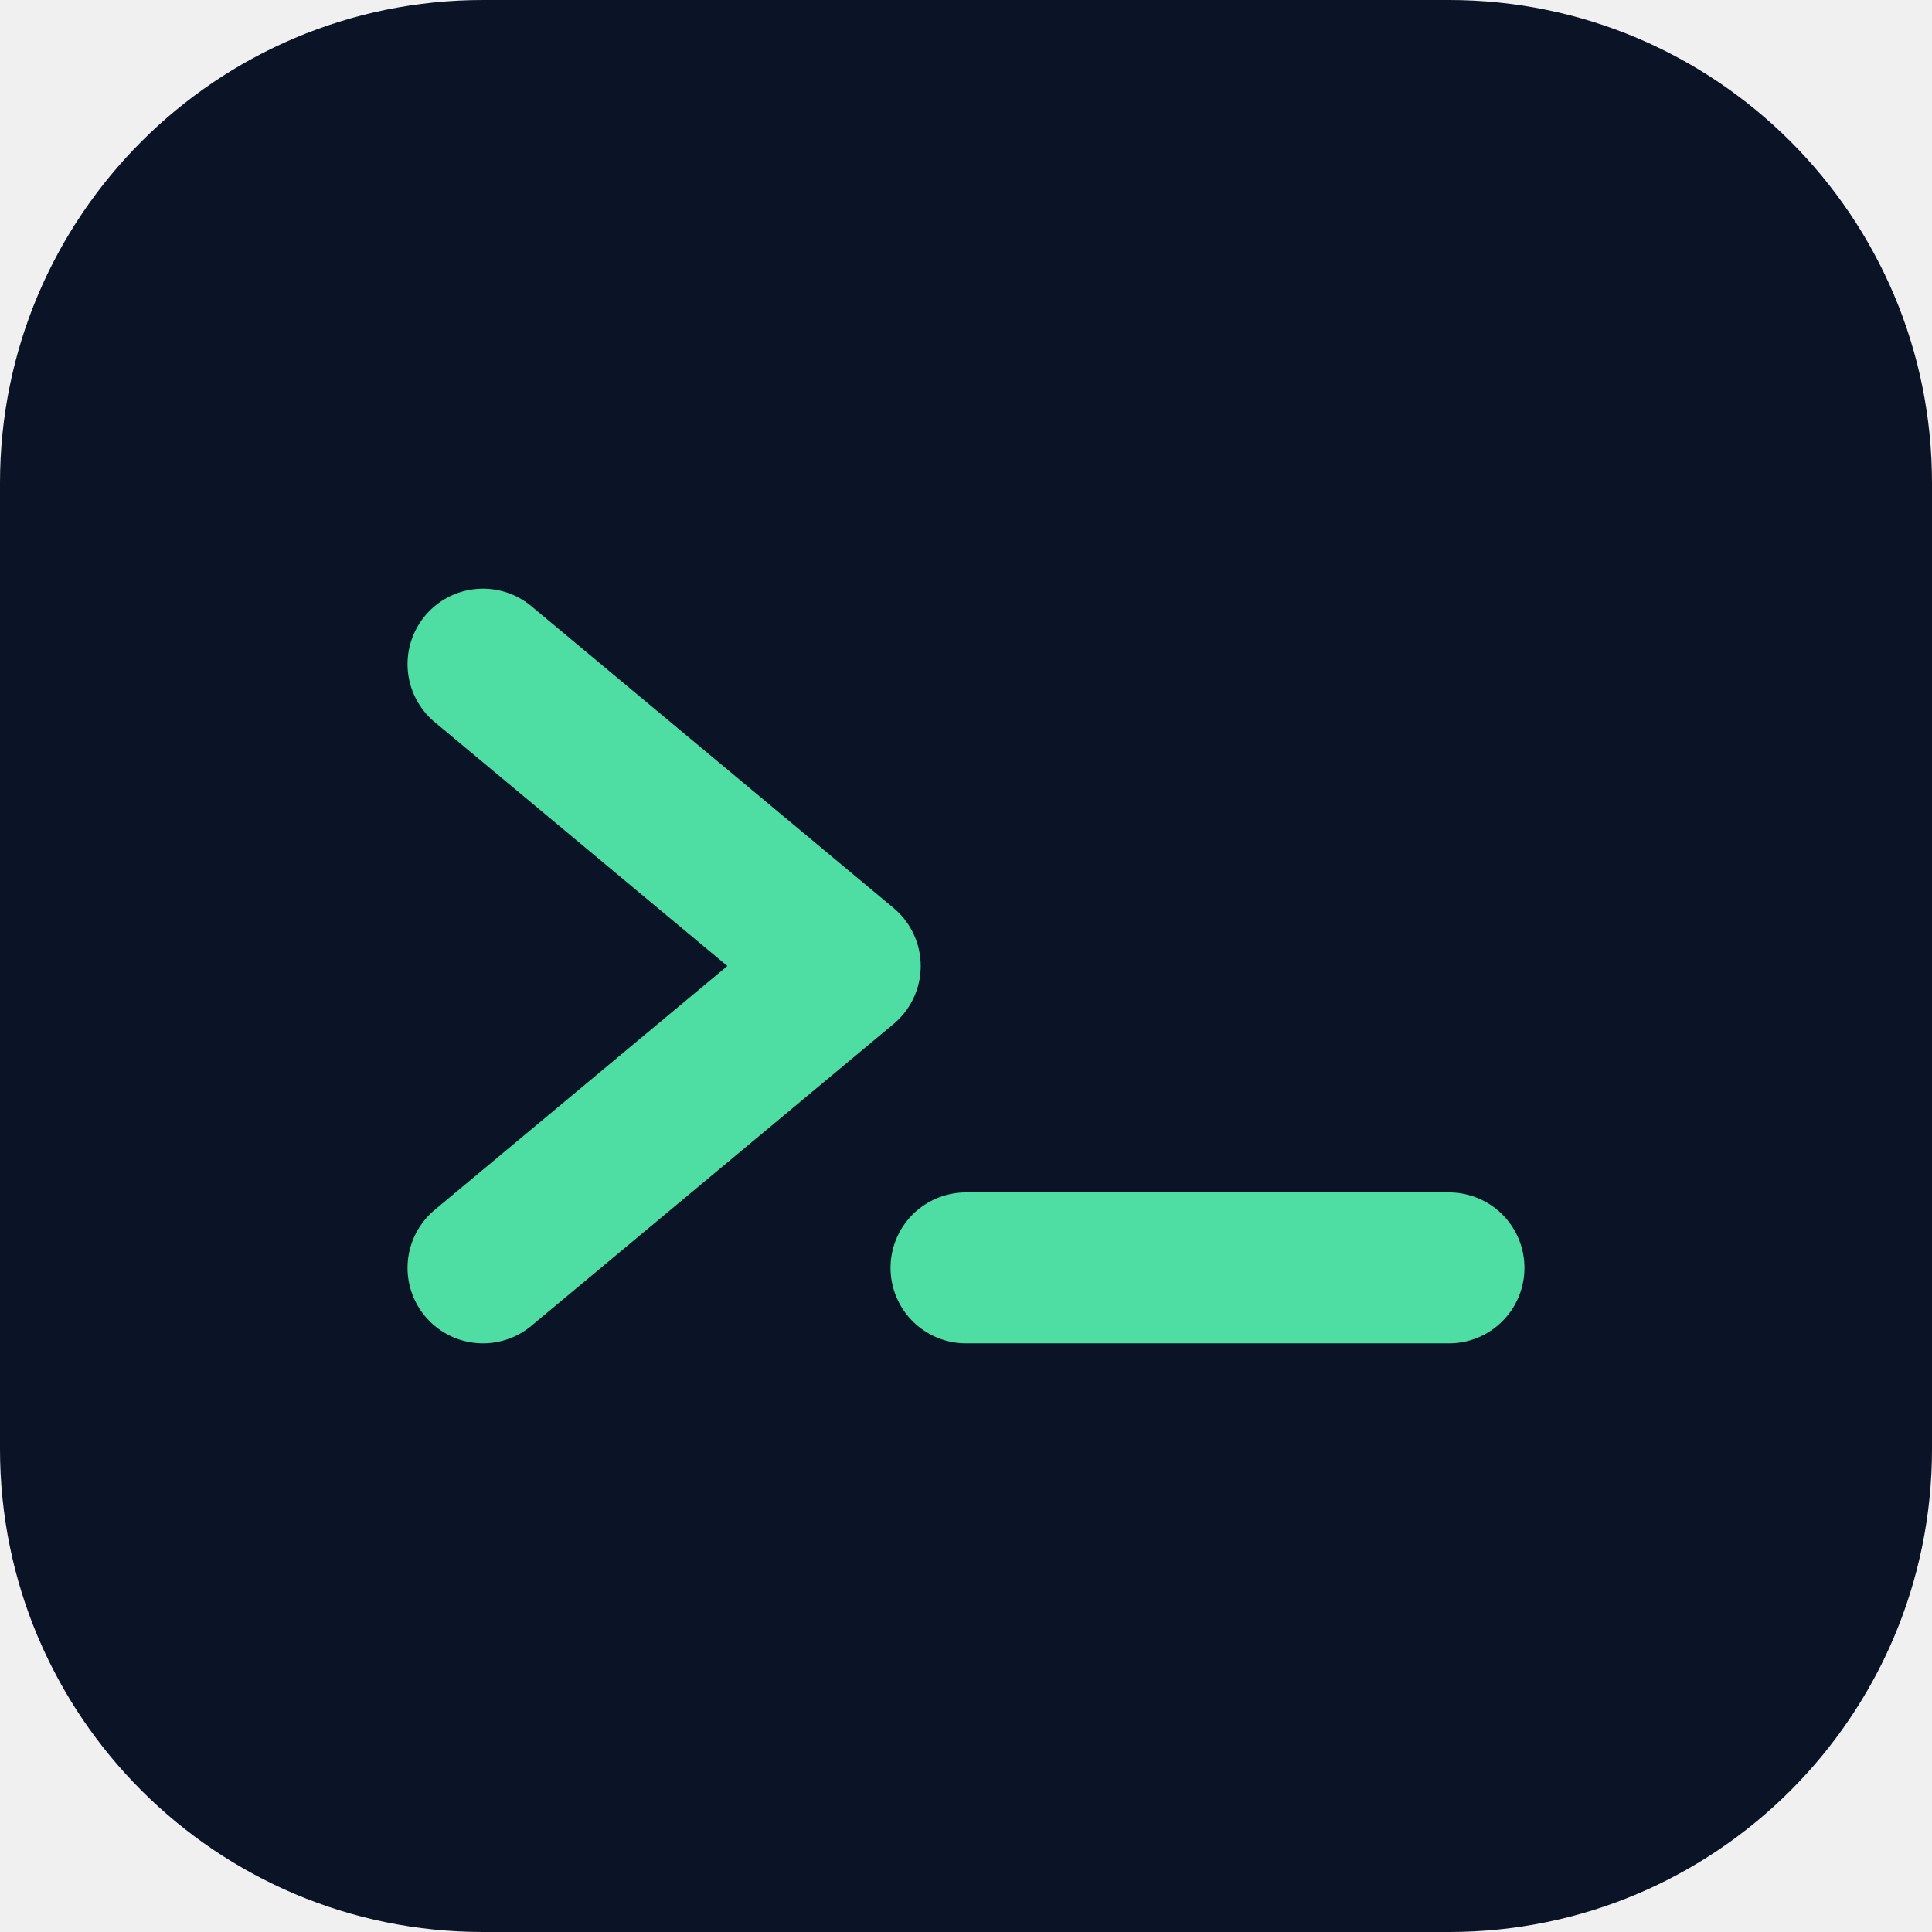
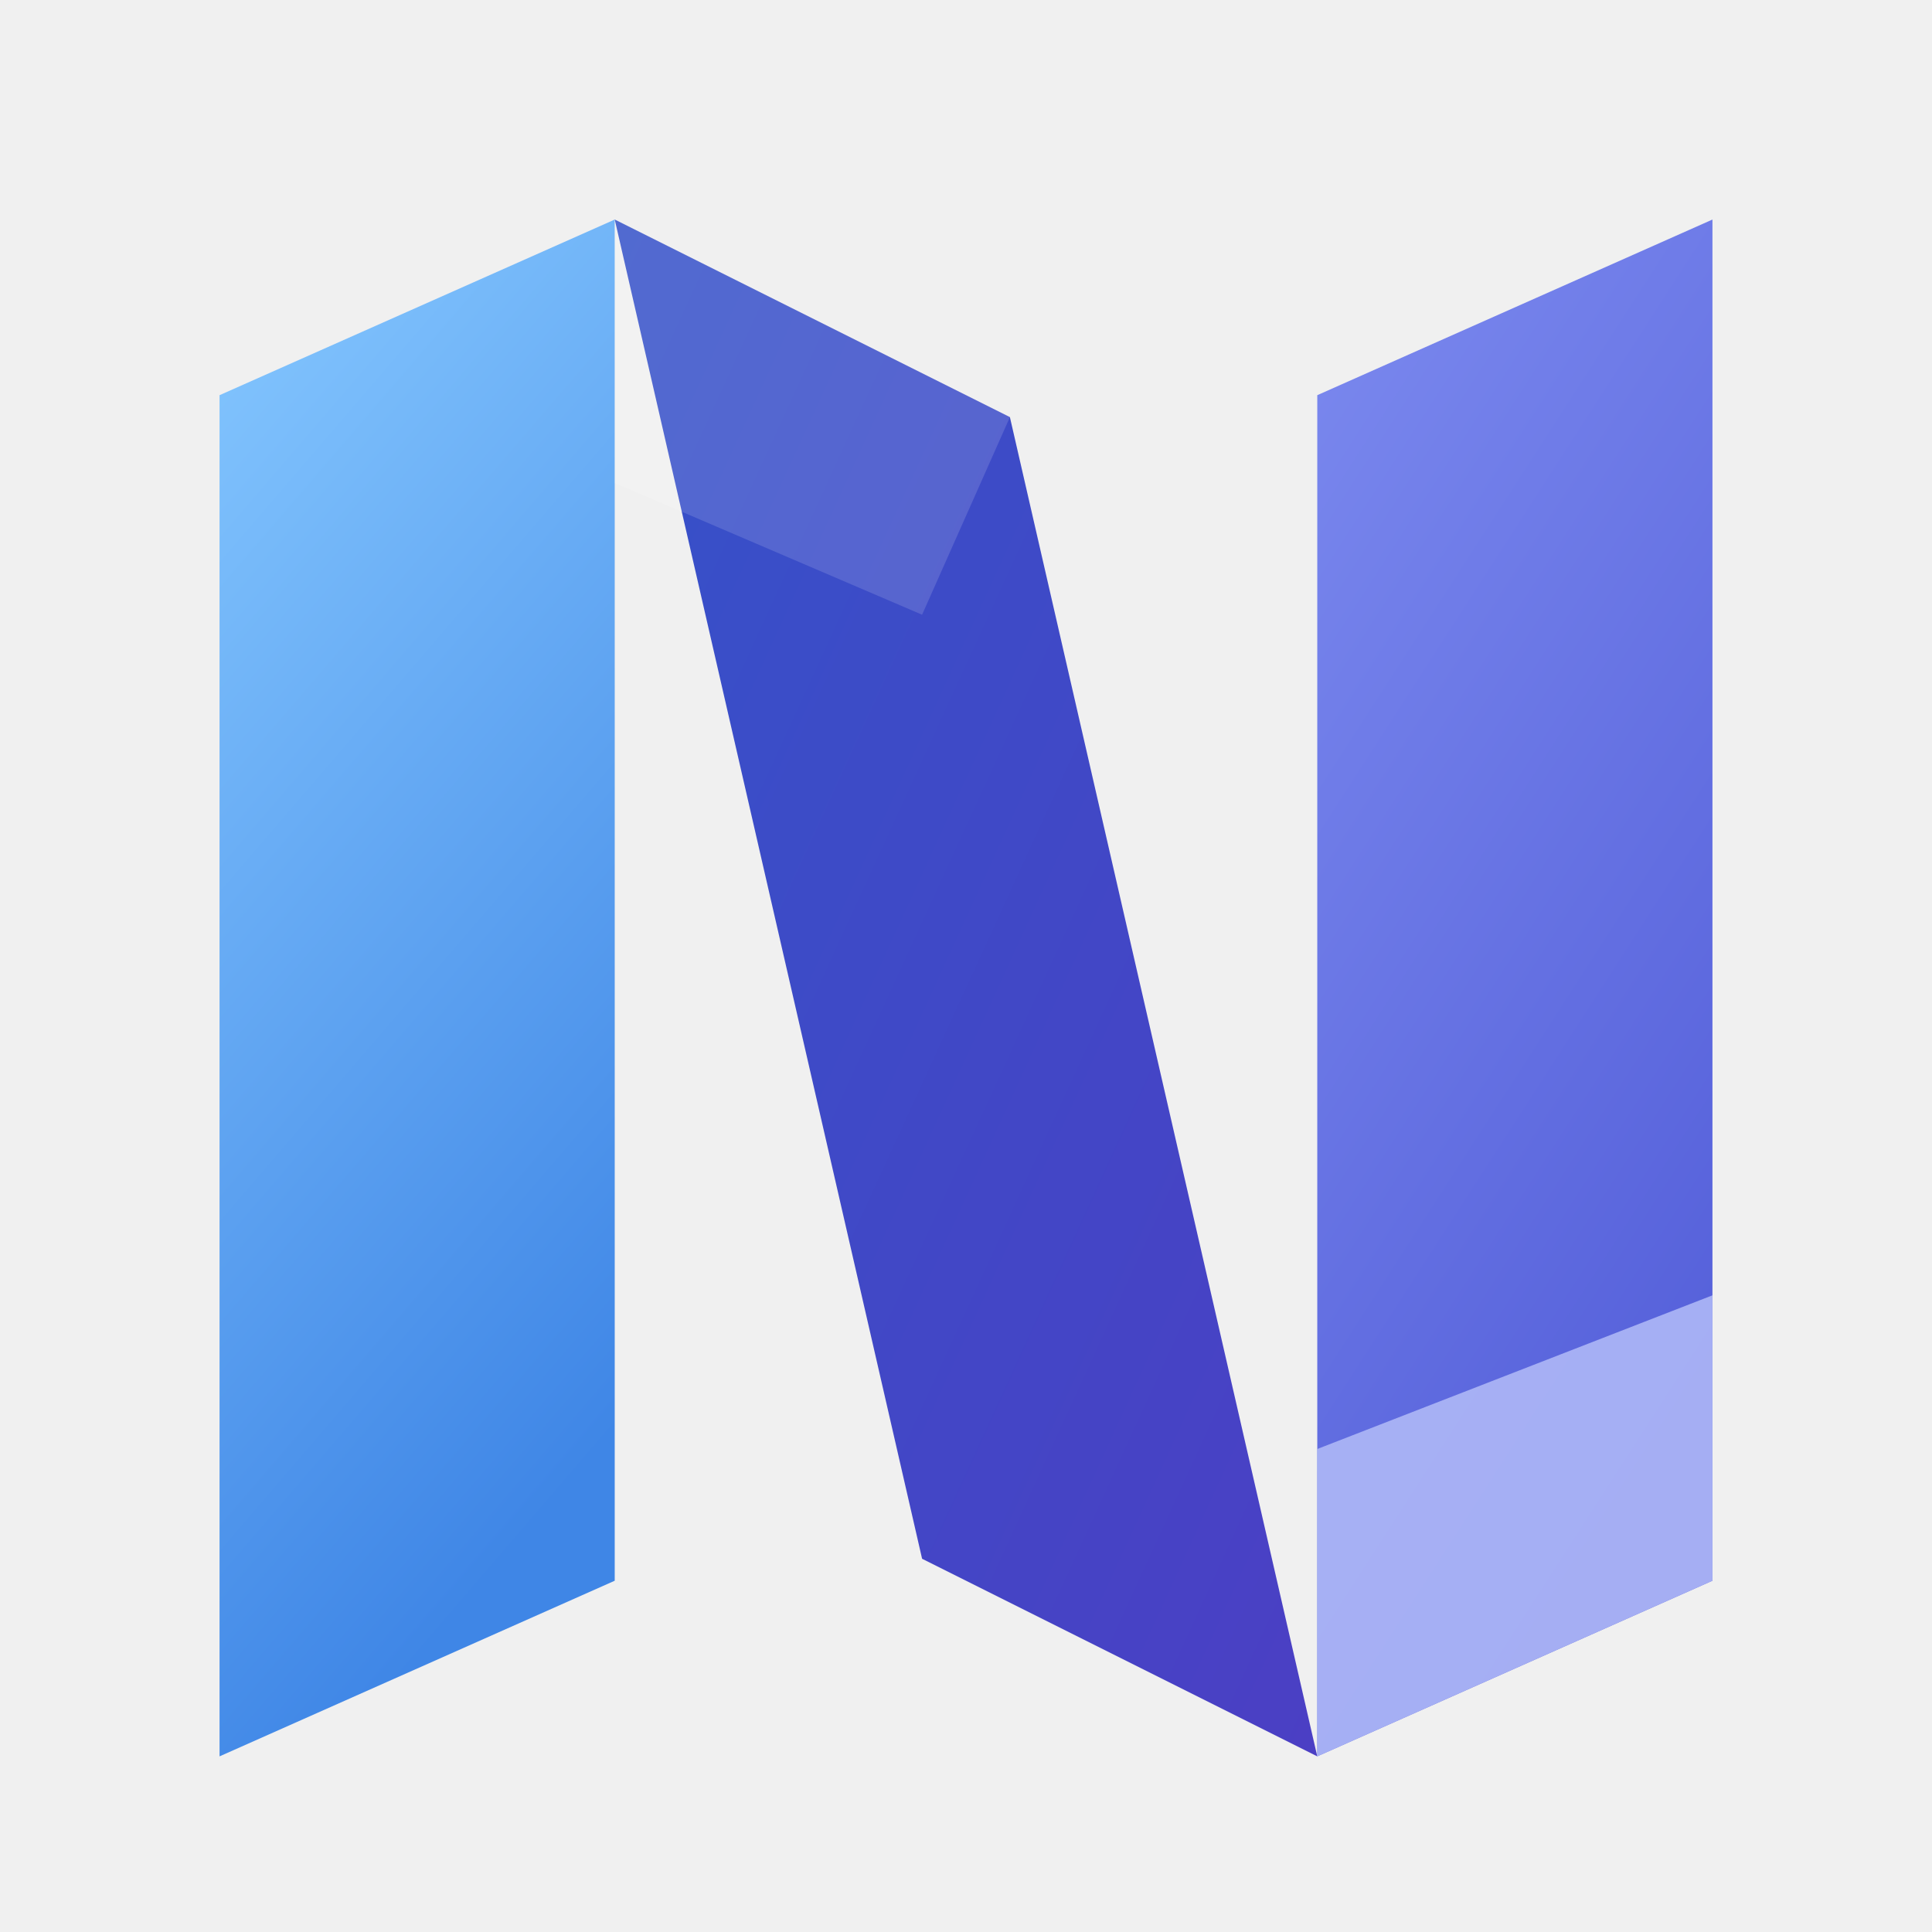
- <svg xmlns="http://www.w3.org/2000/svg" viewBox="0 0 32 32" fill="none">
-   <rect width="32" height="32" rx="8" fill="#0B1326" />
-   <path d="M8 11L14 16L8 21" stroke="#4EDEA3" stroke-width="2.5" stroke-linecap="round" stroke-linejoin="round" />
-   <path d="M16 21H24" stroke="#4EDEA3" stroke-width="2.5" stroke-linecap="round" />
+ <svg xmlns="http://www.w3.org/2000/svg" width="44" height="44" role="img" aria-label="Nexus" viewBox="0 0 44 44" fill="none">
+   <defs>
+     <linearGradient id="a" x1="0" y1="0" x2="0.3" y2="1">
+       <stop offset="0" stop-color="#86C8FF" />
+       <stop offset="1" stop-color="#3F86E6" />
+     </linearGradient>
+     <linearGradient id="b" x1="0" y1="0" x2="1" y2="1">
+       <stop offset="0" stop-color="#3552C9" />
+       <stop offset="1" stop-color="#4B3FC4" />
+     </linearGradient>
+     <linearGradient id="c" x1="0" y1="0" x2="0.4" y2="1">
+       <stop offset="0" stop-color="#7C8AEF" />
+       <stop offset="1" stop-color="#5560DA" />
+     </linearGradient>
+   </defs>
+   <path d="M5 9 14 5v31l-9 4Z" fill="url(#a)" />
+   <path d="M14 5 23 9.5 30 40l-9-4.5Z" fill="url(#b)" />
+   <path d="M30 9 39 5v31l-9 4Z" fill="url(#c)" />
+   <path d="M30 40l9-4v-6.5L30 33Z" fill="#B3BCF8" fill-opacity=".85" />
+   <path d="M14 5 23 9.5 21 14 14 11Z" fill="#fff" fill-opacity=".14" />
</svg>
